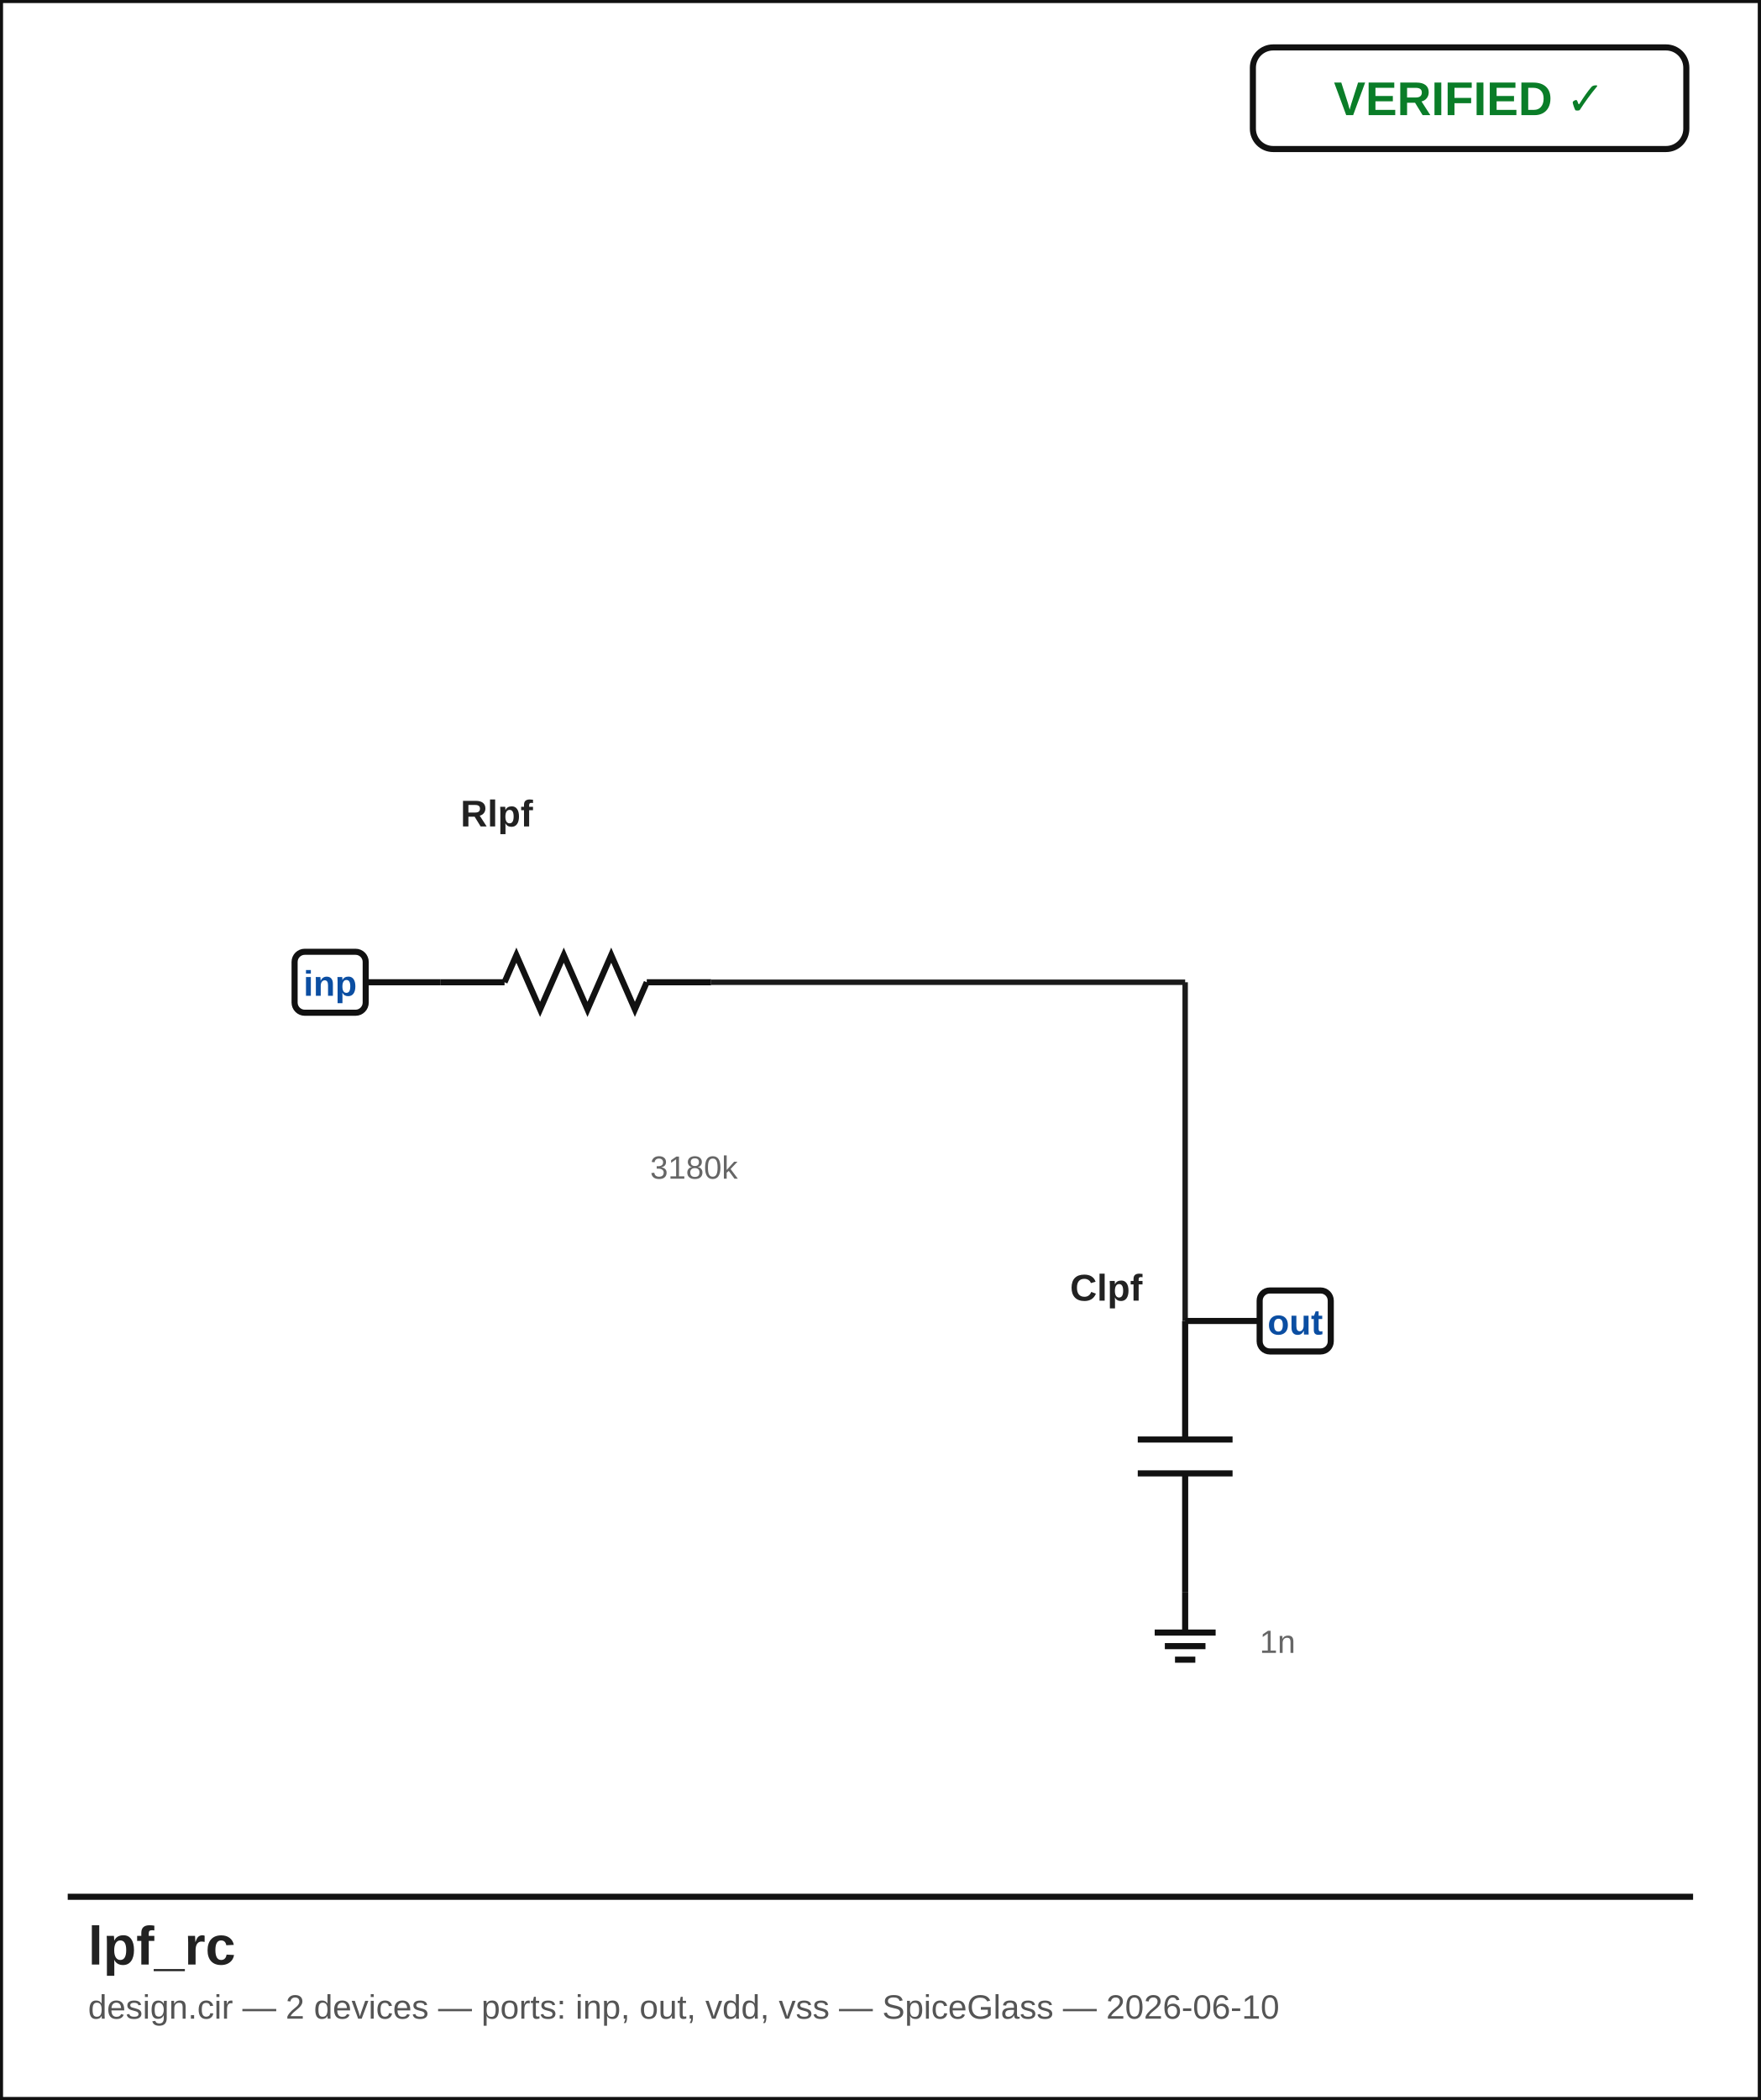
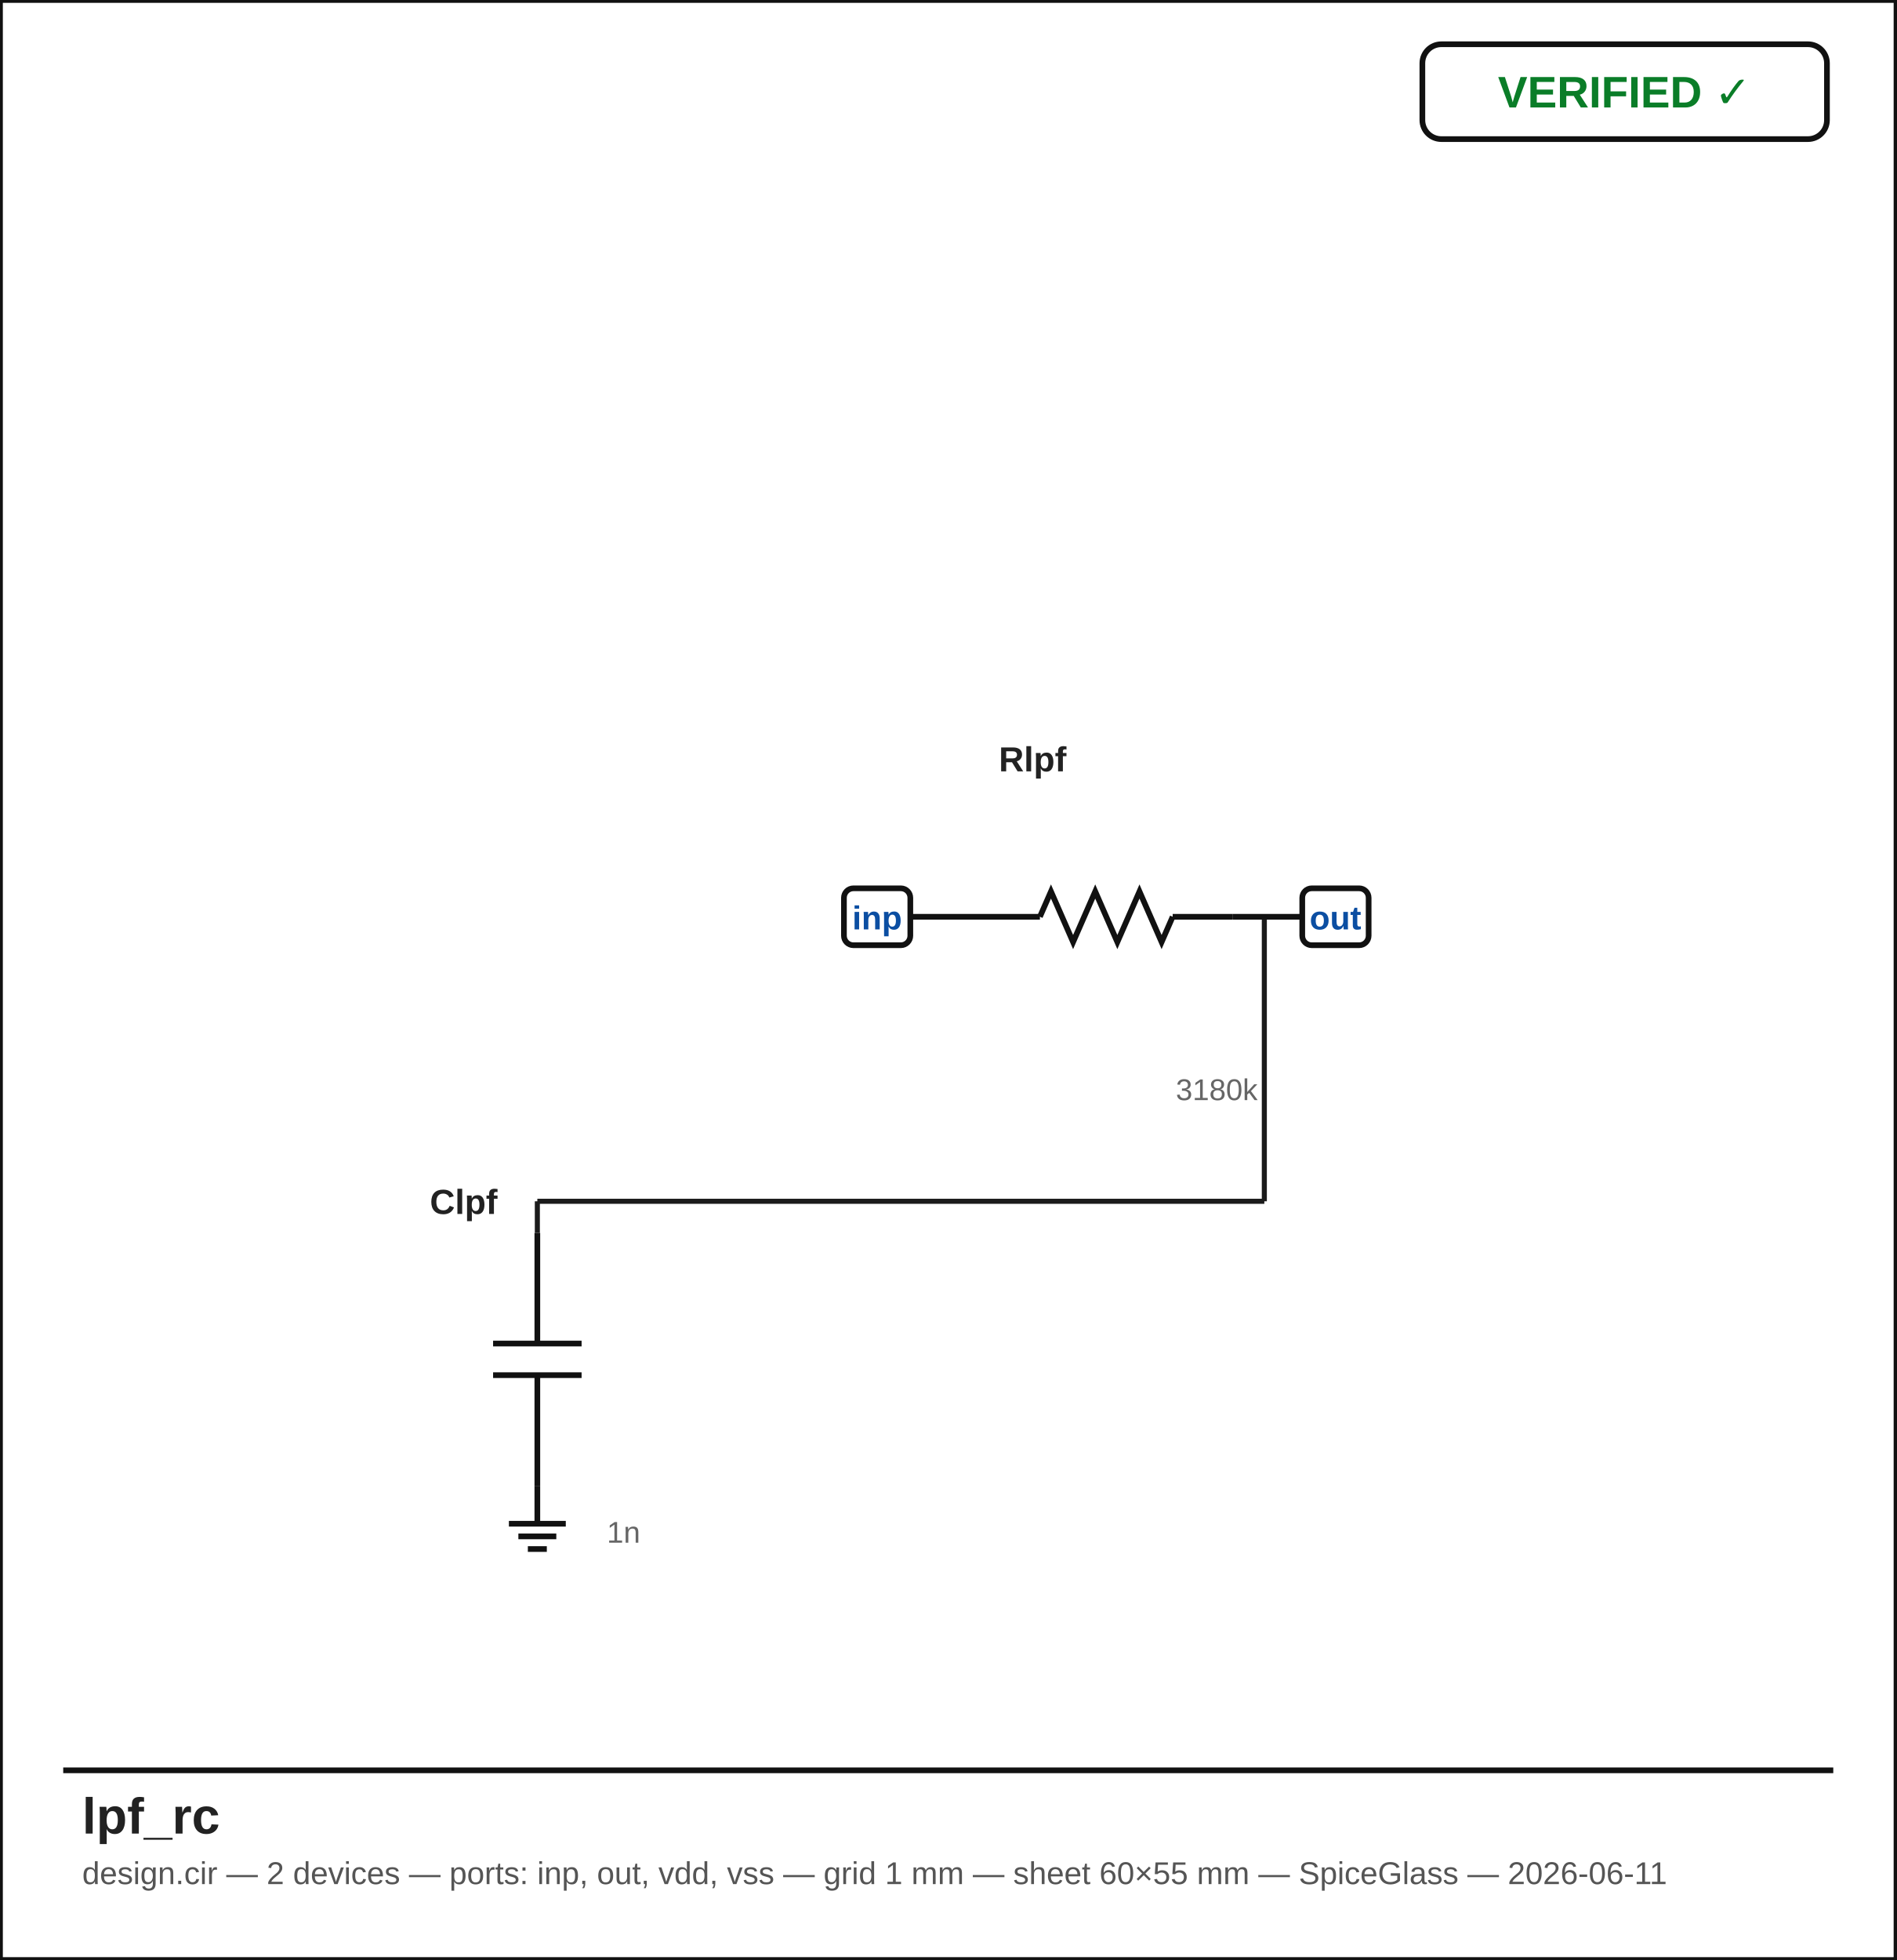
- <svg xmlns="http://www.w3.org/2000/svg" width="520" height="620" viewBox="0 0 520 620" font-family="Segoe UI, Arial, sans-serif">
+ <svg xmlns="http://www.w3.org/2000/svg" width="600" height="620" viewBox="0 0 600 620" data-grid-mm="1" font-family="Segoe UI, Arial, sans-serif">
  <style>
 line, polyline, path, rect, circle { stroke: #111111; stroke-width: 1.8; }
 .wire { stroke: #1b1b1b; stroke-width: 1.6; }
 text { stroke: none; fill: #222; font-size: 11px; }
 .name { font-weight: 600; font-size: 11px; }
 .param { fill: #666; font-size: 9.5px; }
 .pin { font-size: 9px; fill: #333; }
 .sym { font-size: 11px; font-weight: 700; }
 .boxmodel { font-size: 9.5px; fill: #555; font-style: italic; }
 .rail { font-size: 9px; fill: #444444; font-weight: 600; }
 .netlabel { font-size: 10.5px; fill: #a14d00; font-style: italic; }
 .port { font-size: 10.5px; fill: #0b4ea2; font-weight: 700; }
 .sectitle { font-size: 11px; fill: #8a7340; font-weight: 600; }
 .title { font-size: 16px; font-weight: 700; }
 .meta { font-size: 10px; fill: #555; }
</style>
-   <rect x="0" y="0" width="520" height="620" fill="white" stroke="none" />
-   <line class="wire" x1="350" y1="390" x2="350" y2="290" stroke="#1b1b1b" stroke-width="1.6" />
-   <line class="wire" x1="350" y1="290" x2="210" y2="290" stroke="#1b1b1b" stroke-width="1.6" />
-   <line x1="130" y1="290" x2="108" y2="290" />
-   <rect x="87" y="281" width="21" height="18" rx="3" fill="white" stroke="#0b4ea2" stroke-width="1.4" />
-   <text x="97.5" y="294" text-anchor="middle" class="port">inp</text>
-   <line x1="350" y1="470" x2="350" y2="482" />
-   <line x1="341" y1="482" x2="359" y2="482" stroke-width="2" />
-   <line x1="344" y1="486" x2="356" y2="486" stroke-width="2" />
-   <line x1="347" y1="490" x2="353" y2="490" stroke-width="2" />
-   <line x1="350" y1="390" x2="372" y2="390" />
-   <rect x="372" y="381" width="21" height="18" rx="3" fill="white" stroke="#0b4ea2" stroke-width="1.4" />
-   <text x="382.5" y="394" text-anchor="middle" class="port">out</text>
-   <g transform="translate(170 290) rotate(-90)" fill="none">
+   <rect x="0" y="0" width="600" height="620" fill="white" stroke="none" />
+   <line class="wire" x1="390" y1="290" x2="400" y2="290" stroke="#1b1b1b" stroke-width="1.6" />
+   <line class="wire" x1="400" y1="290" x2="400" y2="380" stroke="#1b1b1b" stroke-width="1.6" />
+   <line class="wire" x1="400" y1="380" x2="170" y2="380" stroke="#1b1b1b" stroke-width="1.6" />
+   <line class="wire" x1="170" y1="380" x2="170" y2="390" stroke="#1b1b1b" stroke-width="1.6" />
+   <line x1="310" y1="290" x2="288" y2="290" />
+   <rect x="267" y="281" width="21" height="18" rx="3" fill="white" stroke="#0b4ea2" stroke-width="1.4" />
+   <text x="277.5" y="294" text-anchor="middle" class="port">inp</text>
+   <line x1="170" y1="470" x2="170" y2="482" />
+   <line x1="161" y1="482" x2="179" y2="482" stroke-width="2" />
+   <line x1="164" y1="486" x2="176" y2="486" stroke-width="2" />
+   <line x1="167" y1="490" x2="173" y2="490" stroke-width="2" />
+   <line x1="390" y1="290" x2="412" y2="290" />
+   <rect x="412" y="281" width="21" height="18" rx="3" fill="white" stroke="#0b4ea2" stroke-width="1.4" />
+   <text x="422.5" y="294" text-anchor="middle" class="port">out</text>
+   <g transform="translate(350 290) rotate(-90)" fill="none">
    <line x1="0" y1="-40" x2="0" y2="-21" />
    <line x1="0" y1="21" x2="0" y2="40" />
    <polyline points="0,-21 8,-17.5 -8,-10.5 8,-3.5 -8,3.5 8,10.5 -8,17.5 0,21" fill="none" stroke-width="2" />
  </g>
-   <text x="136" y="244" class="name">Rlpf</text>
-   <text x="192" y="348" class="param" text-anchor="start">3180k</text>
-   <g transform="translate(350 430)" fill="none">
+   <text x="316" y="244" class="name">Rlpf</text>
+   <text x="372" y="348" class="param" text-anchor="start">3180k</text>
+   <g transform="translate(170 430)" fill="none">
    <line x1="0" y1="-40" x2="0" y2="-5" />
    <line x1="0" y1="5" x2="0" y2="40" />
    <line x1="-14" y1="-5" x2="14" y2="-5" stroke-width="2.6" />
    <line x1="-14" y1="5" x2="14" y2="5" stroke-width="2.6" />
  </g>
-   <text x="316" y="384" class="name">Clpf</text>
-   <text x="372" y="488" class="param" text-anchor="start">1n</text>
-   <line x1="20" y1="560" x2="500" y2="560" stroke="#999" stroke-width="1" />
+   <text x="136" y="384" class="name">Clpf</text>
+   <text x="192" y="488" class="param" text-anchor="start">1n</text>
+   <line x1="20" y1="560" x2="580" y2="560" stroke="#999" stroke-width="1" />
  <text x="26" y="580" class="title">lpf_rc</text>
-   <text x="26" y="596" class="meta">design.cir — 2 devices — ports: inp, out, vdd, vss — SpiceGlass — 2026-06-10</text>
-   <rect x="370" y="14" width="128" height="30" rx="6" fill="none" stroke="#0a7d28" stroke-width="2.4" />
-   <text x="434" y="34" text-anchor="middle" style="fill:#0a7d28;font-weight:800;font-size:14px">VERIFIED ✓</text>
+   <text x="26" y="596" class="meta">design.cir — 2 devices — ports: inp, out, vdd, vss — grid 1 mm — sheet 60×55 mm — SpiceGlass — 2026-06-11</text>
+   <rect x="450" y="14" width="128" height="30" rx="6" fill="none" stroke="#0a7d28" stroke-width="2.4" />
+   <text x="514" y="34" text-anchor="middle" style="fill:#0a7d28;font-weight:800;font-size:14px">VERIFIED ✓</text>
</svg>
